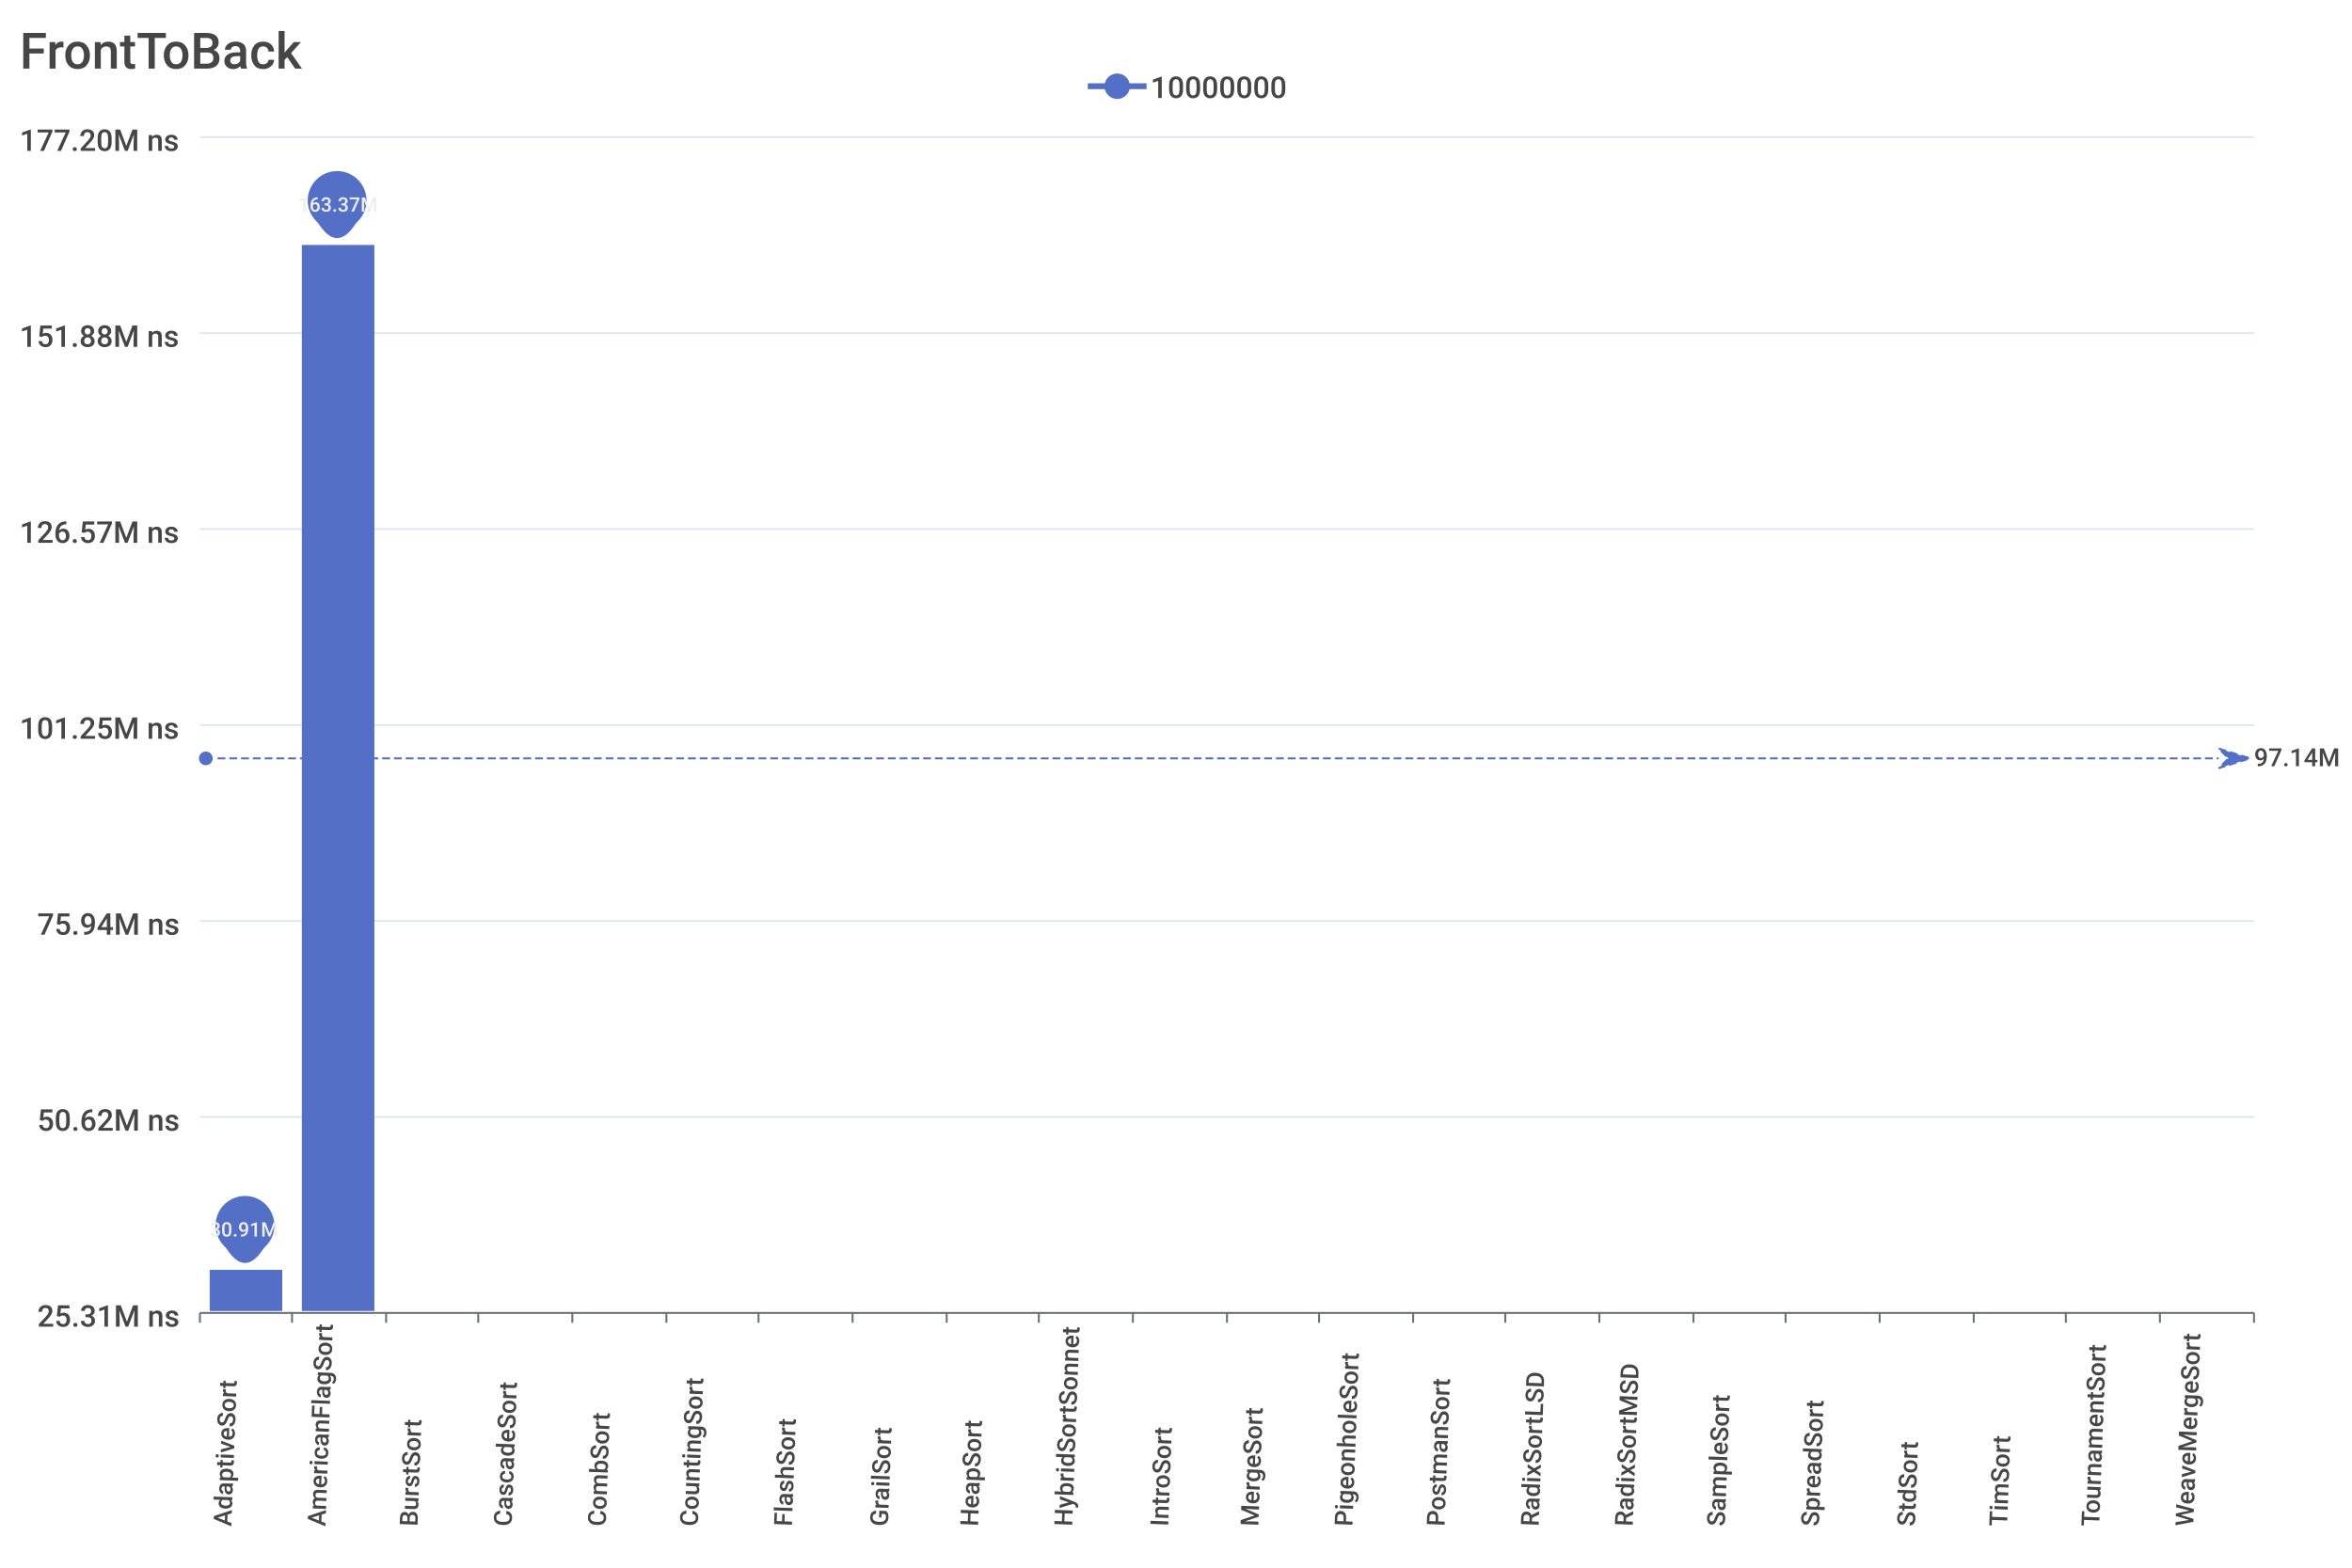
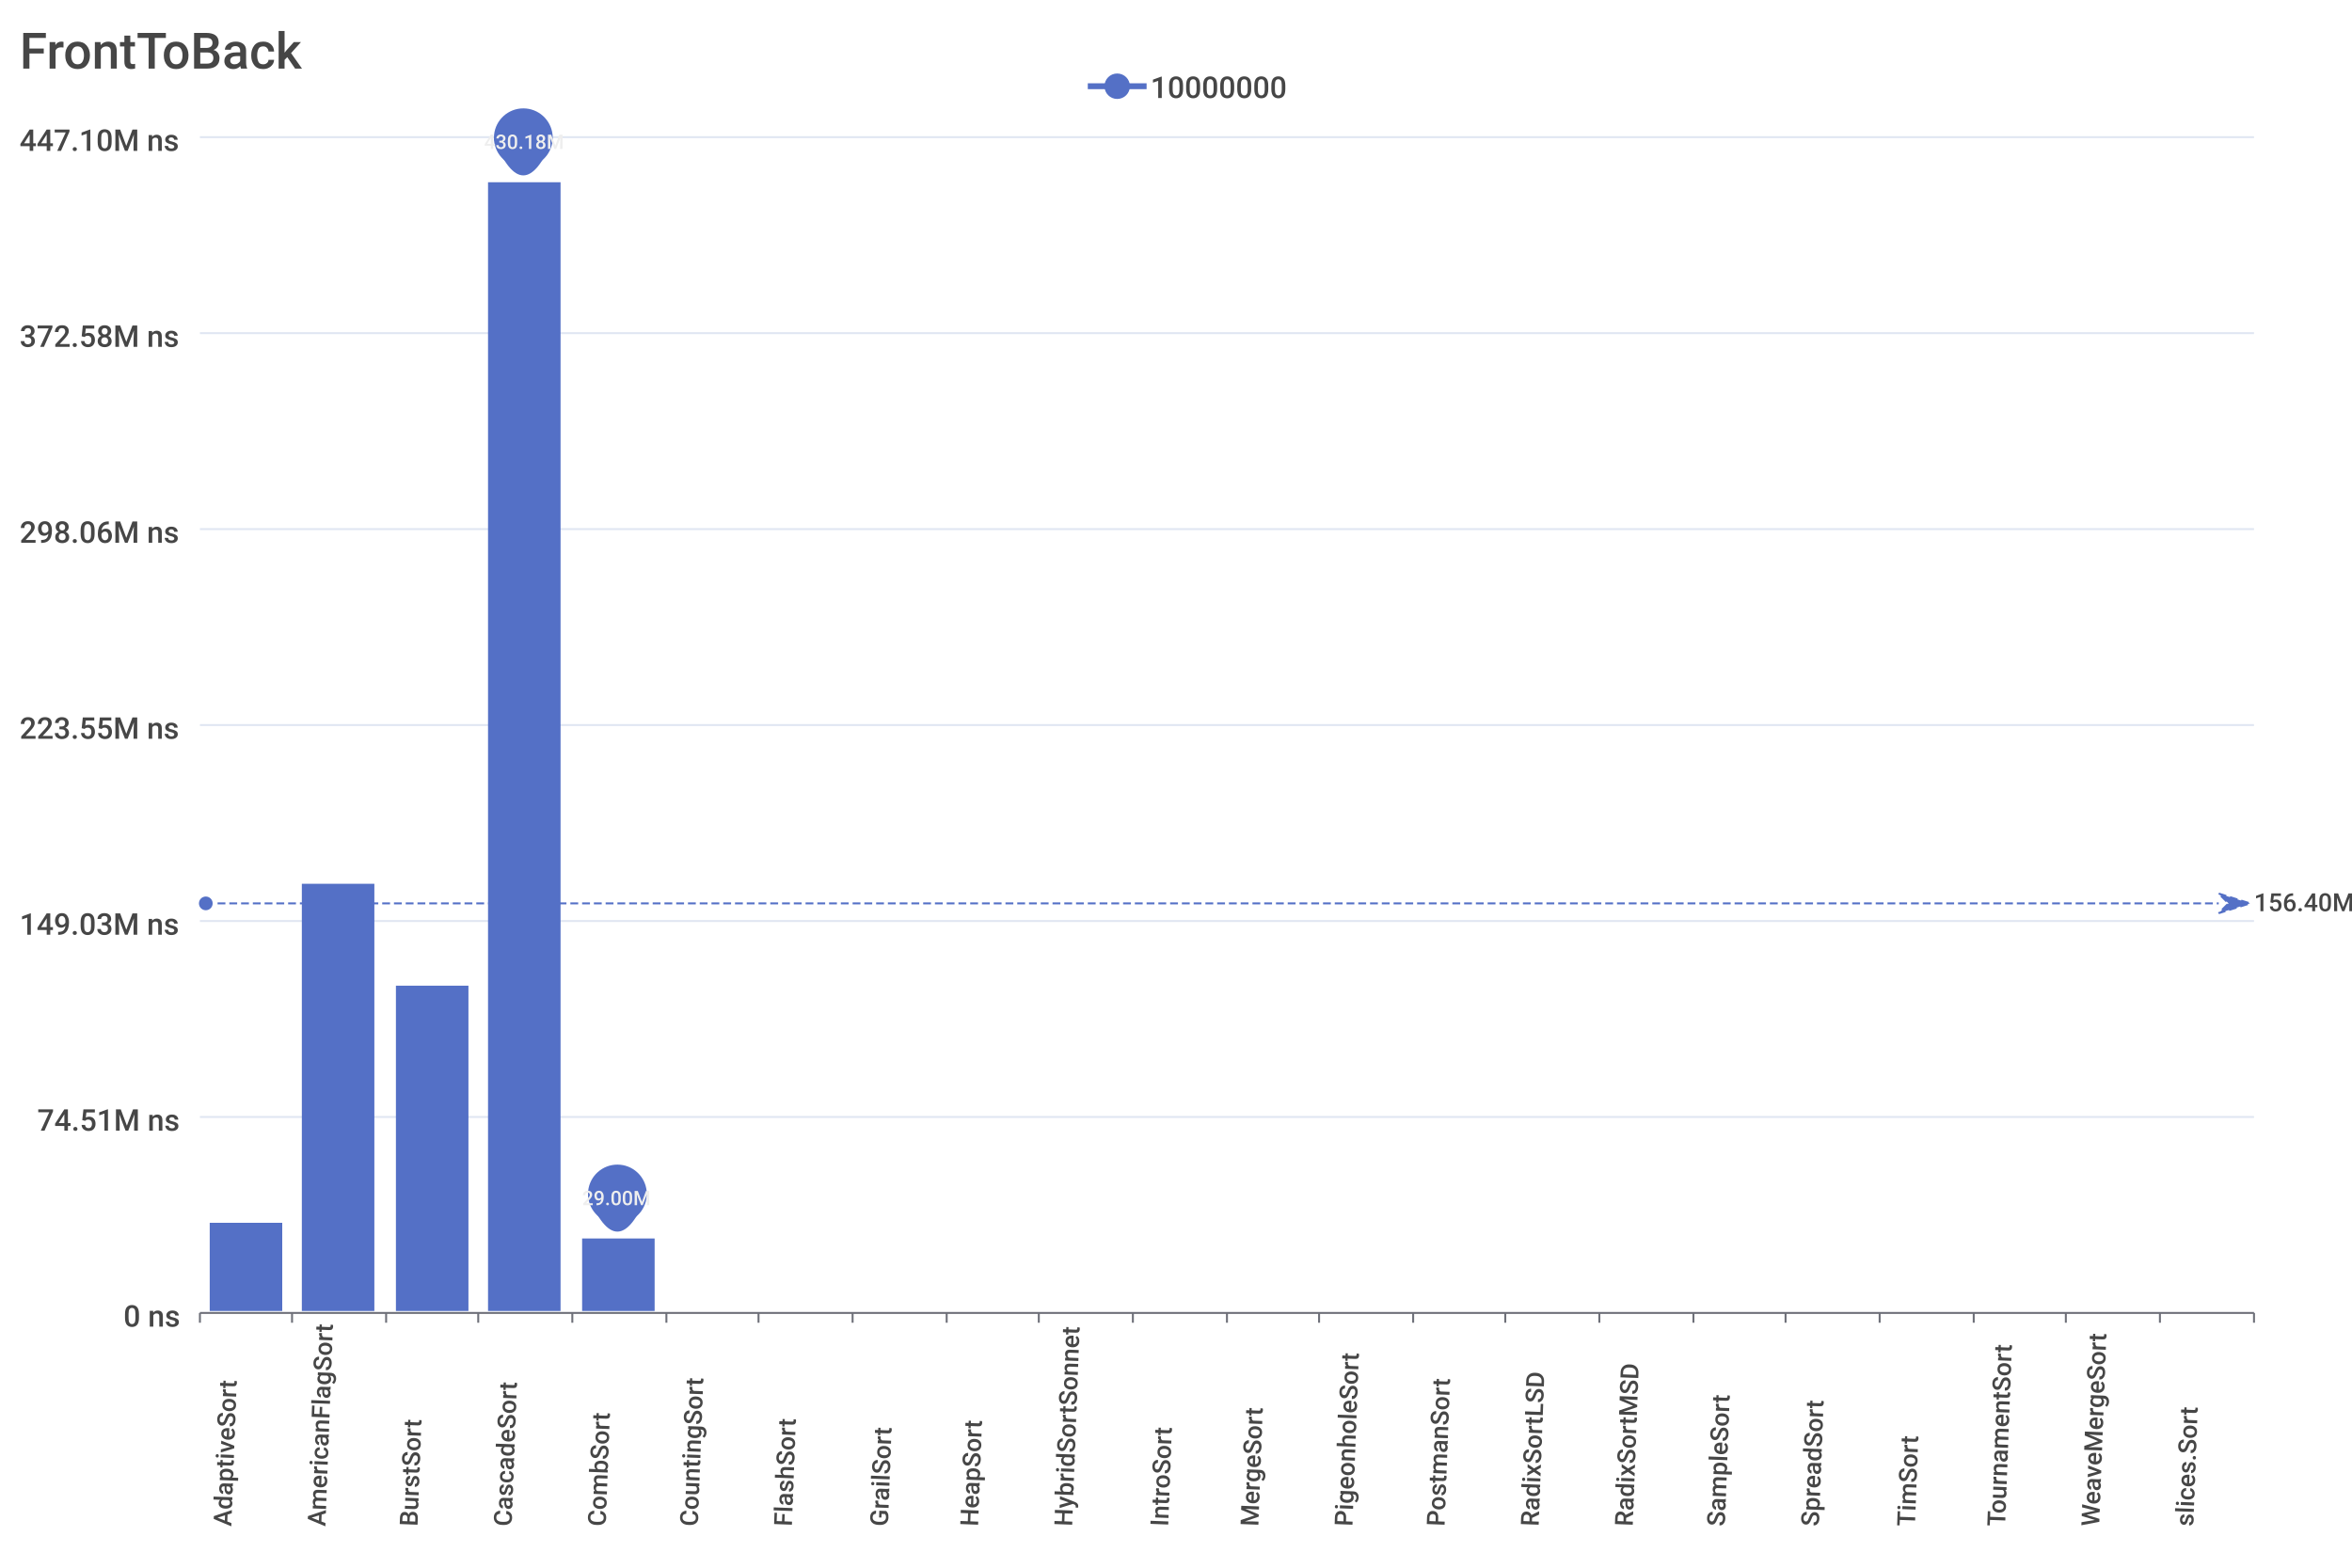
<svg xmlns="http://www.w3.org/2000/svg" width="1200" height="800">\n<path d="M 0 0 L 1200 0 L 1200 800 L 0 800 L 0 0" style="stroke-width:0;stroke:none;fill:rgba(255,255,255,1.0)" />
  <path d="M 555 44 L 585 44" style="stroke-width:3;stroke:rgba(84,112,198,1.0);fill:rgba(84,112,198,1.0)" />
  <circle cx="570" cy="44" r="5" style="stroke-width:3;stroke:rgba(84,112,198,1.0);fill:rgba(84,112,198,1.0)" />
  <path d="" style="stroke-width:3;stroke:rgba(84,112,198,1.0);fill:rgba(84,112,198,1.0)" />
  <text x="587" y="50" style="stroke-width:0;stroke:none;fill:rgba(70,70,70,1.0);font-size:15.3px;font-family:'Roboto Medium',sans-serif">10000000</text>
  <text x="10" y="35" style="stroke-width:0;stroke:none;fill:rgba(70,70,70,1.0);font-size:25.6px;font-family:'Roboto Medium',sans-serif">FrontToBack</text>
-   <text x="10" y="77" style="stroke-width:0;stroke:none;fill:rgba(70,70,70,1.0);font-size:15.3px;font-family:'Roboto Medium',sans-serif">177.20M ns</text>
-   <text x="10" y="177" style="stroke-width:0;stroke:none;fill:rgba(70,70,70,1.0);font-size:15.3px;font-family:'Roboto Medium',sans-serif">151.88M ns</text>
-   <text x="10" y="277" style="stroke-width:0;stroke:none;fill:rgba(70,70,70,1.0);font-size:15.3px;font-family:'Roboto Medium',sans-serif">126.57M ns</text>
-   <text x="10" y="377" style="stroke-width:0;stroke:none;fill:rgba(70,70,70,1.0);font-size:15.3px;font-family:'Roboto Medium',sans-serif">101.25M ns</text>
-   <text x="19" y="477" style="stroke-width:0;stroke:none;fill:rgba(70,70,70,1.0);font-size:15.3px;font-family:'Roboto Medium',sans-serif">75.94M ns</text>
-   <text x="19" y="577" style="stroke-width:0;stroke:none;fill:rgba(70,70,70,1.0);font-size:15.3px;font-family:'Roboto Medium',sans-serif">50.62M ns</text>
-   <text x="19" y="677" style="stroke-width:0;stroke:none;fill:rgba(70,70,70,1.0);font-size:15.3px;font-family:'Roboto Medium',sans-serif">25.31M ns</text>
+   <text x="10" y="77" style="stroke-width:0;stroke:none;fill:rgba(70,70,70,1.0);font-size:15.3px;font-family:'Roboto Medium',sans-serif">447.10M ns</text>
+   <text x="10" y="177" style="stroke-width:0;stroke:none;fill:rgba(70,70,70,1.0);font-size:15.3px;font-family:'Roboto Medium',sans-serif">372.58M ns</text>
+   <text x="10" y="277" style="stroke-width:0;stroke:none;fill:rgba(70,70,70,1.0);font-size:15.3px;font-family:'Roboto Medium',sans-serif">298.06M ns</text>
+   <text x="10" y="377" style="stroke-width:0;stroke:none;fill:rgba(70,70,70,1.0);font-size:15.3px;font-family:'Roboto Medium',sans-serif">223.55M ns</text>
+   <text x="10" y="477" style="stroke-width:0;stroke:none;fill:rgba(70,70,70,1.0);font-size:15.3px;font-family:'Roboto Medium',sans-serif">149.03M ns</text>
+   <text x="19" y="577" style="stroke-width:0;stroke:none;fill:rgba(70,70,70,1.0);font-size:15.3px;font-family:'Roboto Medium',sans-serif">74.51M ns</text>
+   <text x="63" y="677" style="stroke-width:0;stroke:none;fill:rgba(70,70,70,1.0);font-size:15.3px;font-family:'Roboto Medium',sans-serif">0 ns</text>
  <path d="M 102 70 L 1150 70" style="stroke-width:1;stroke:rgba(224,230,242,1.0);fill:none" />
  <path d="M 102 170 L 1150 170" style="stroke-width:1;stroke:rgba(224,230,242,1.0);fill:none" />
  <path d="M 102 270 L 1150 270" style="stroke-width:1;stroke:rgba(224,230,242,1.0);fill:none" />
  <path d="M 102 370 L 1150 370" style="stroke-width:1;stroke:rgba(224,230,242,1.0);fill:none" />
  <path d="M 102 470 L 1150 470" style="stroke-width:1;stroke:rgba(224,230,242,1.0);fill:none" />
  <path d="M 102 570 L 1150 570" style="stroke-width:1;stroke:rgba(224,230,242,1.0);fill:none" />
  <path d="M 102 675 L 102 670" style="stroke-width:1;stroke:rgba(110,112,121,1.0);fill:none" />
  <path d="M 149 675 L 149 670" style="stroke-width:1;stroke:rgba(110,112,121,1.0);fill:none" />
  <path d="M 197 675 L 197 670" style="stroke-width:1;stroke:rgba(110,112,121,1.0);fill:none" />
  <path d="M 244 675 L 244 670" style="stroke-width:1;stroke:rgba(110,112,121,1.0);fill:none" />
  <path d="M 292 675 L 292 670" style="stroke-width:1;stroke:rgba(110,112,121,1.0);fill:none" />
  <path d="M 340 675 L 340 670" style="stroke-width:1;stroke:rgba(110,112,121,1.0);fill:none" />
  <path d="M 387 675 L 387 670" style="stroke-width:1;stroke:rgba(110,112,121,1.0);fill:none" />
  <path d="M 435 675 L 435 670" style="stroke-width:1;stroke:rgba(110,112,121,1.0);fill:none" />
  <path d="M 483 675 L 483 670" style="stroke-width:1;stroke:rgba(110,112,121,1.0);fill:none" />
  <path d="M 530 675 L 530 670" style="stroke-width:1;stroke:rgba(110,112,121,1.0);fill:none" />
  <path d="M 578 675 L 578 670" style="stroke-width:1;stroke:rgba(110,112,121,1.0);fill:none" />
  <path d="M 626 675 L 626 670" style="stroke-width:1;stroke:rgba(110,112,121,1.0);fill:none" />
  <path d="M 673 675 L 673 670" style="stroke-width:1;stroke:rgba(110,112,121,1.0);fill:none" />
  <path d="M 721 675 L 721 670" style="stroke-width:1;stroke:rgba(110,112,121,1.0);fill:none" />
  <path d="M 768 675 L 768 670" style="stroke-width:1;stroke:rgba(110,112,121,1.0);fill:none" />
  <path d="M 816 675 L 816 670" style="stroke-width:1;stroke:rgba(110,112,121,1.0);fill:none" />
  <path d="M 864 675 L 864 670" style="stroke-width:1;stroke:rgba(110,112,121,1.0);fill:none" />
  <path d="M 911 675 L 911 670" style="stroke-width:1;stroke:rgba(110,112,121,1.0);fill:none" />
  <path d="M 959 675 L 959 670" style="stroke-width:1;stroke:rgba(110,112,121,1.0);fill:none" />
  <path d="M 1007 675 L 1007 670" style="stroke-width:1;stroke:rgba(110,112,121,1.0);fill:none" />
  <path d="M 1054 675 L 1054 670" style="stroke-width:1;stroke:rgba(110,112,121,1.0);fill:none" />
  <path d="M 1102 675 L 1102 670" style="stroke-width:1;stroke:rgba(110,112,121,1.0);fill:none" />
  <path d="M 1150 675 L 1150 670" style="stroke-width:1;stroke:rgba(110,112,121,1.0);fill:none" />
  <path d="M 102 670 L 1150 670" style="stroke-width:1;stroke:rgba(110,112,121,1.0);fill:none" />
  <text x="118" y="779" style="stroke-width:0;stroke:none;fill:rgba(70,70,70,1.0);font-size:12.8px;font-family:'Roboto Medium',sans-serif" transform="rotate(272.15,118,779)">AdaptiveSort</text>
  <text x="166" y="779" style="stroke-width:0;stroke:none;fill:rgba(70,70,70,1.0);font-size:12.8px;font-family:'Roboto Medium',sans-serif" transform="rotate(272.15,166,779)">AmericanFlagSort</text>
  <text x="213" y="779" style="stroke-width:0;stroke:none;fill:rgba(70,70,70,1.0);font-size:12.8px;font-family:'Roboto Medium',sans-serif" transform="rotate(272.15,213,779)">BurstSort</text>
  <text x="261" y="779" style="stroke-width:0;stroke:none;fill:rgba(70,70,70,1.0);font-size:12.8px;font-family:'Roboto Medium',sans-serif" transform="rotate(272.15,261,779)">CascadeSort</text>
  <text x="309" y="779" style="stroke-width:0;stroke:none;fill:rgba(70,70,70,1.0);font-size:12.8px;font-family:'Roboto Medium',sans-serif" transform="rotate(272.15,309,779)">CombSort</text>
  <text x="356" y="779" style="stroke-width:0;stroke:none;fill:rgba(70,70,70,1.0);font-size:12.8px;font-family:'Roboto Medium',sans-serif" transform="rotate(272.15,356,779)">CountingSort</text>
  <text x="404" y="779" style="stroke-width:0;stroke:none;fill:rgba(70,70,70,1.0);font-size:12.8px;font-family:'Roboto Medium',sans-serif" transform="rotate(272.15,404,779)">FlashSort</text>
  <text x="453" y="779" style="stroke-width:0;stroke:none;fill:rgba(70,70,70,1.0);font-size:12.8px;font-family:'Roboto Medium',sans-serif" transform="rotate(272.15,453,779)">GrailSort</text>
  <text x="499" y="779" style="stroke-width:0;stroke:none;fill:rgba(70,70,70,1.0);font-size:12.8px;font-family:'Roboto Medium',sans-serif" transform="rotate(272.15,499,779)">HeapSort</text>
  <text x="547" y="779" style="stroke-width:0;stroke:none;fill:rgba(70,70,70,1.0);font-size:12.8px;font-family:'Roboto Medium',sans-serif" transform="rotate(272.15,547,779)">HybridSortSonnet</text>
  <text x="596" y="779" style="stroke-width:0;stroke:none;fill:rgba(70,70,70,1.0);font-size:12.8px;font-family:'Roboto Medium',sans-serif" transform="rotate(272.15,596,779)">IntroSort</text>
  <text x="642" y="779" style="stroke-width:0;stroke:none;fill:rgba(70,70,70,1.0);font-size:12.8px;font-family:'Roboto Medium',sans-serif" transform="rotate(272.15,642,779)">MergeSort</text>
  <text x="690" y="779" style="stroke-width:0;stroke:none;fill:rgba(70,70,70,1.0);font-size:12.8px;font-family:'Roboto Medium',sans-serif" transform="rotate(272.15,690,779)">PigeonholeSort</text>
  <text x="737" y="779" style="stroke-width:0;stroke:none;fill:rgba(70,70,70,1.0);font-size:12.8px;font-family:'Roboto Medium',sans-serif" transform="rotate(272.15,737,779)">PostmanSort</text>
  <text x="785" y="779" style="stroke-width:0;stroke:none;fill:rgba(70,70,70,1.0);font-size:12.8px;font-family:'Roboto Medium',sans-serif" transform="rotate(272.15,785,779)">RadixSortLSD</text>
  <text x="833" y="779" style="stroke-width:0;stroke:none;fill:rgba(70,70,70,1.0);font-size:12.8px;font-family:'Roboto Medium',sans-serif" transform="rotate(272.15,833,779)">RadixSortMSD</text>
  <text x="880" y="779" style="stroke-width:0;stroke:none;fill:rgba(70,70,70,1.0);font-size:12.8px;font-family:'Roboto Medium',sans-serif" transform="rotate(272.15,880,779)">SampleSort</text>
  <text x="928" y="779" style="stroke-width:0;stroke:none;fill:rgba(70,70,70,1.0);font-size:12.8px;font-family:'Roboto Medium',sans-serif" transform="rotate(272.15,928,779)">SpreadSort</text>
-   <text x="977" y="779" style="stroke-width:0;stroke:none;fill:rgba(70,70,70,1.0);font-size:12.8px;font-family:'Roboto Medium',sans-serif" transform="rotate(272.15,977,779)">StdSort</text>
-   <text x="1024" y="779" style="stroke-width:0;stroke:none;fill:rgba(70,70,70,1.0);font-size:12.8px;font-family:'Roboto Medium',sans-serif" transform="rotate(272.15,1024,779)">TimSort</text>
-   <text x="1071" y="779" style="stroke-width:0;stroke:none;fill:rgba(70,70,70,1.0);font-size:12.8px;font-family:'Roboto Medium',sans-serif" transform="rotate(272.15,1071,779)">TournamentSort</text>
-   <text x="1119" y="779" style="stroke-width:0;stroke:none;fill:rgba(70,70,70,1.0);font-size:12.8px;font-family:'Roboto Medium',sans-serif" transform="rotate(272.15,1119,779)">WeaveMergeSort</text>
-   <path d="M 107 648 L 144 648 L 144 669 L 107 669 L 107 648" style="stroke-width:0;stroke:none;fill:rgba(84,112,198,1.0)" />
-   <path d="M 154 125 L 191 125 L 191 669 L 154 669 L 154 125" style="stroke-width:0;stroke:none;fill:rgba(84,112,198,1.0)" />
-   <path d="M 169 117 A 15 15 330.00 1 1 175 117 L 172 103 Z" style="stroke-width:0;stroke:none;fill:rgba(84,112,198,1.0)" />
-   <path d="M 157 103 Q172,140 187,103 Z" style="stroke-width:0;stroke:none;fill:rgba(84,112,198,1.0)" />
-   <text x="152" y="108" style="stroke-width:0;stroke:none;fill:rgba(238,238,238,1.0);font-size:10.2px;font-family:'Roboto Medium',sans-serif">163.37M</text>
-   <path d="M 122 640 A 15 15 330.00 1 1 128 640 L 125 626 Z" style="stroke-width:0;stroke:none;fill:rgba(84,112,198,1.0)" />
-   <path d="M 110 626 Q125,663 140,626 Z" style="stroke-width:0;stroke:none;fill:rgba(84,112,198,1.0)" />
-   <text x="107" y="631" style="stroke-width:0;stroke:none;fill:rgba(238,238,238,1.0);font-size:10.2px;font-family:'Roboto Medium',sans-serif">30.91M</text>
-   <circle cx="105" cy="387" r="3" style="stroke-width:1;stroke:rgba(84,112,198,1.0);fill:rgba(84,112,198,1.0)" />
+   <text x="977" y="779" style="stroke-width:0;stroke:none;fill:rgba(70,70,70,1.0);font-size:12.8px;font-family:'Roboto Medium',sans-serif" transform="rotate(272.15,977,779)">TimSort</text>
+   <text x="1023" y="779" style="stroke-width:0;stroke:none;fill:rgba(70,70,70,1.0);font-size:12.8px;font-family:'Roboto Medium',sans-serif" transform="rotate(272.15,1023,779)">TournamentSort</text>
+   <text x="1071" y="779" style="stroke-width:0;stroke:none;fill:rgba(70,70,70,1.0);font-size:12.8px;font-family:'Roboto Medium',sans-serif" transform="rotate(272.15,1071,779)">WeaveMergeSort</text>
+   <text x="1119" y="779" style="stroke-width:0;stroke:none;fill:rgba(70,70,70,1.0);font-size:12.8px;font-family:'Roboto Medium',sans-serif" transform="rotate(272.15,1119,779)">slices.Sort</text>
+   <path d="M 107 624 L 144 624 L 144 669 L 107 669 L 107 624" style="stroke-width:0;stroke:none;fill:rgba(84,112,198,1.0)" />
+   <path d="M 154 451 L 191 451 L 191 669 L 154 669 L 154 451" style="stroke-width:0;stroke:none;fill:rgba(84,112,198,1.0)" />
+   <path d="M 202 503 L 239 503 L 239 669 L 202 669 L 202 503" style="stroke-width:0;stroke:none;fill:rgba(84,112,198,1.0)" />
+   <path d="M 249 93 L 286 93 L 286 669 L 249 669 L 249 93" style="stroke-width:0;stroke:none;fill:rgba(84,112,198,1.0)" />
+   <path d="M 297 632 L 334 632 L 334 669 L 297 669 L 297 632" style="stroke-width:0;stroke:none;fill:rgba(84,112,198,1.0)" />
+   <path d="M 264 85 A 15 15 330.00 1 1 270 85 L 267 71 Z" style="stroke-width:0;stroke:none;fill:rgba(84,112,198,1.0)" />
+   <path d="M 252 71 Q267,108 282,71 Z" style="stroke-width:0;stroke:none;fill:rgba(84,112,198,1.0)" />
+   <text x="247" y="76" style="stroke-width:0;stroke:none;fill:rgba(238,238,238,1.0);font-size:10.2px;font-family:'Roboto Medium',sans-serif">430.18M</text>
+   <path d="M 312 624 A 15 15 330.00 1 1 318 624 L 315 610 Z" style="stroke-width:0;stroke:none;fill:rgba(84,112,198,1.0)" />
+   <path d="M 300 610 Q315,647 330,610 Z" style="stroke-width:0;stroke:none;fill:rgba(84,112,198,1.0)" />
+   <text x="297" y="615" style="stroke-width:0;stroke:none;fill:rgba(238,238,238,1.0);font-size:10.2px;font-family:'Roboto Medium',sans-serif">29.00M</text>
+   <circle cx="105" cy="461" r="3" style="stroke-width:1;stroke:rgba(84,112,198,1.0);fill:rgba(84,112,198,1.0)" />
  <path stroke-dasharray="4.0, 2.0" d="" style="stroke-width:1;stroke:rgba(84,112,198,1.0);fill:rgba(84,112,198,1.0)" />
-   <path stroke-dasharray="4.0, 2.0" d="M 111 387 L 1132 387" style="stroke-width:1;stroke:rgba(84,112,198,1.0);fill:rgba(84,112,198,1.0)" />
-   <path stroke-dasharray="4.0, 2.0" d="M 1132 382 L 1148 387 L 1132 392 L 1137 387 L 1132 382" style="stroke-width:1;stroke:rgba(84,112,198,1.0);fill:rgba(84,112,198,1.0)" />
-   <text x="1150" y="391" style="stroke-width:0;stroke:none;fill:rgba(70,70,70,1.0);font-size:12.8px;font-family:'Roboto Medium',sans-serif">97.14M</text>
+   <path stroke-dasharray="4.0, 2.0" d="M 111 461 L 1132 461" style="stroke-width:1;stroke:rgba(84,112,198,1.0);fill:rgba(84,112,198,1.0)" />
+   <path stroke-dasharray="4.0, 2.0" d="M 1132 456 L 1148 461 L 1132 466 L 1137 461 L 1132 456" style="stroke-width:1;stroke:rgba(84,112,198,1.0);fill:rgba(84,112,198,1.0)" />
+   <text x="1150" y="465" style="stroke-width:0;stroke:none;fill:rgba(70,70,70,1.0);font-size:12.8px;font-family:'Roboto Medium',sans-serif">156.40M</text>
</svg>
